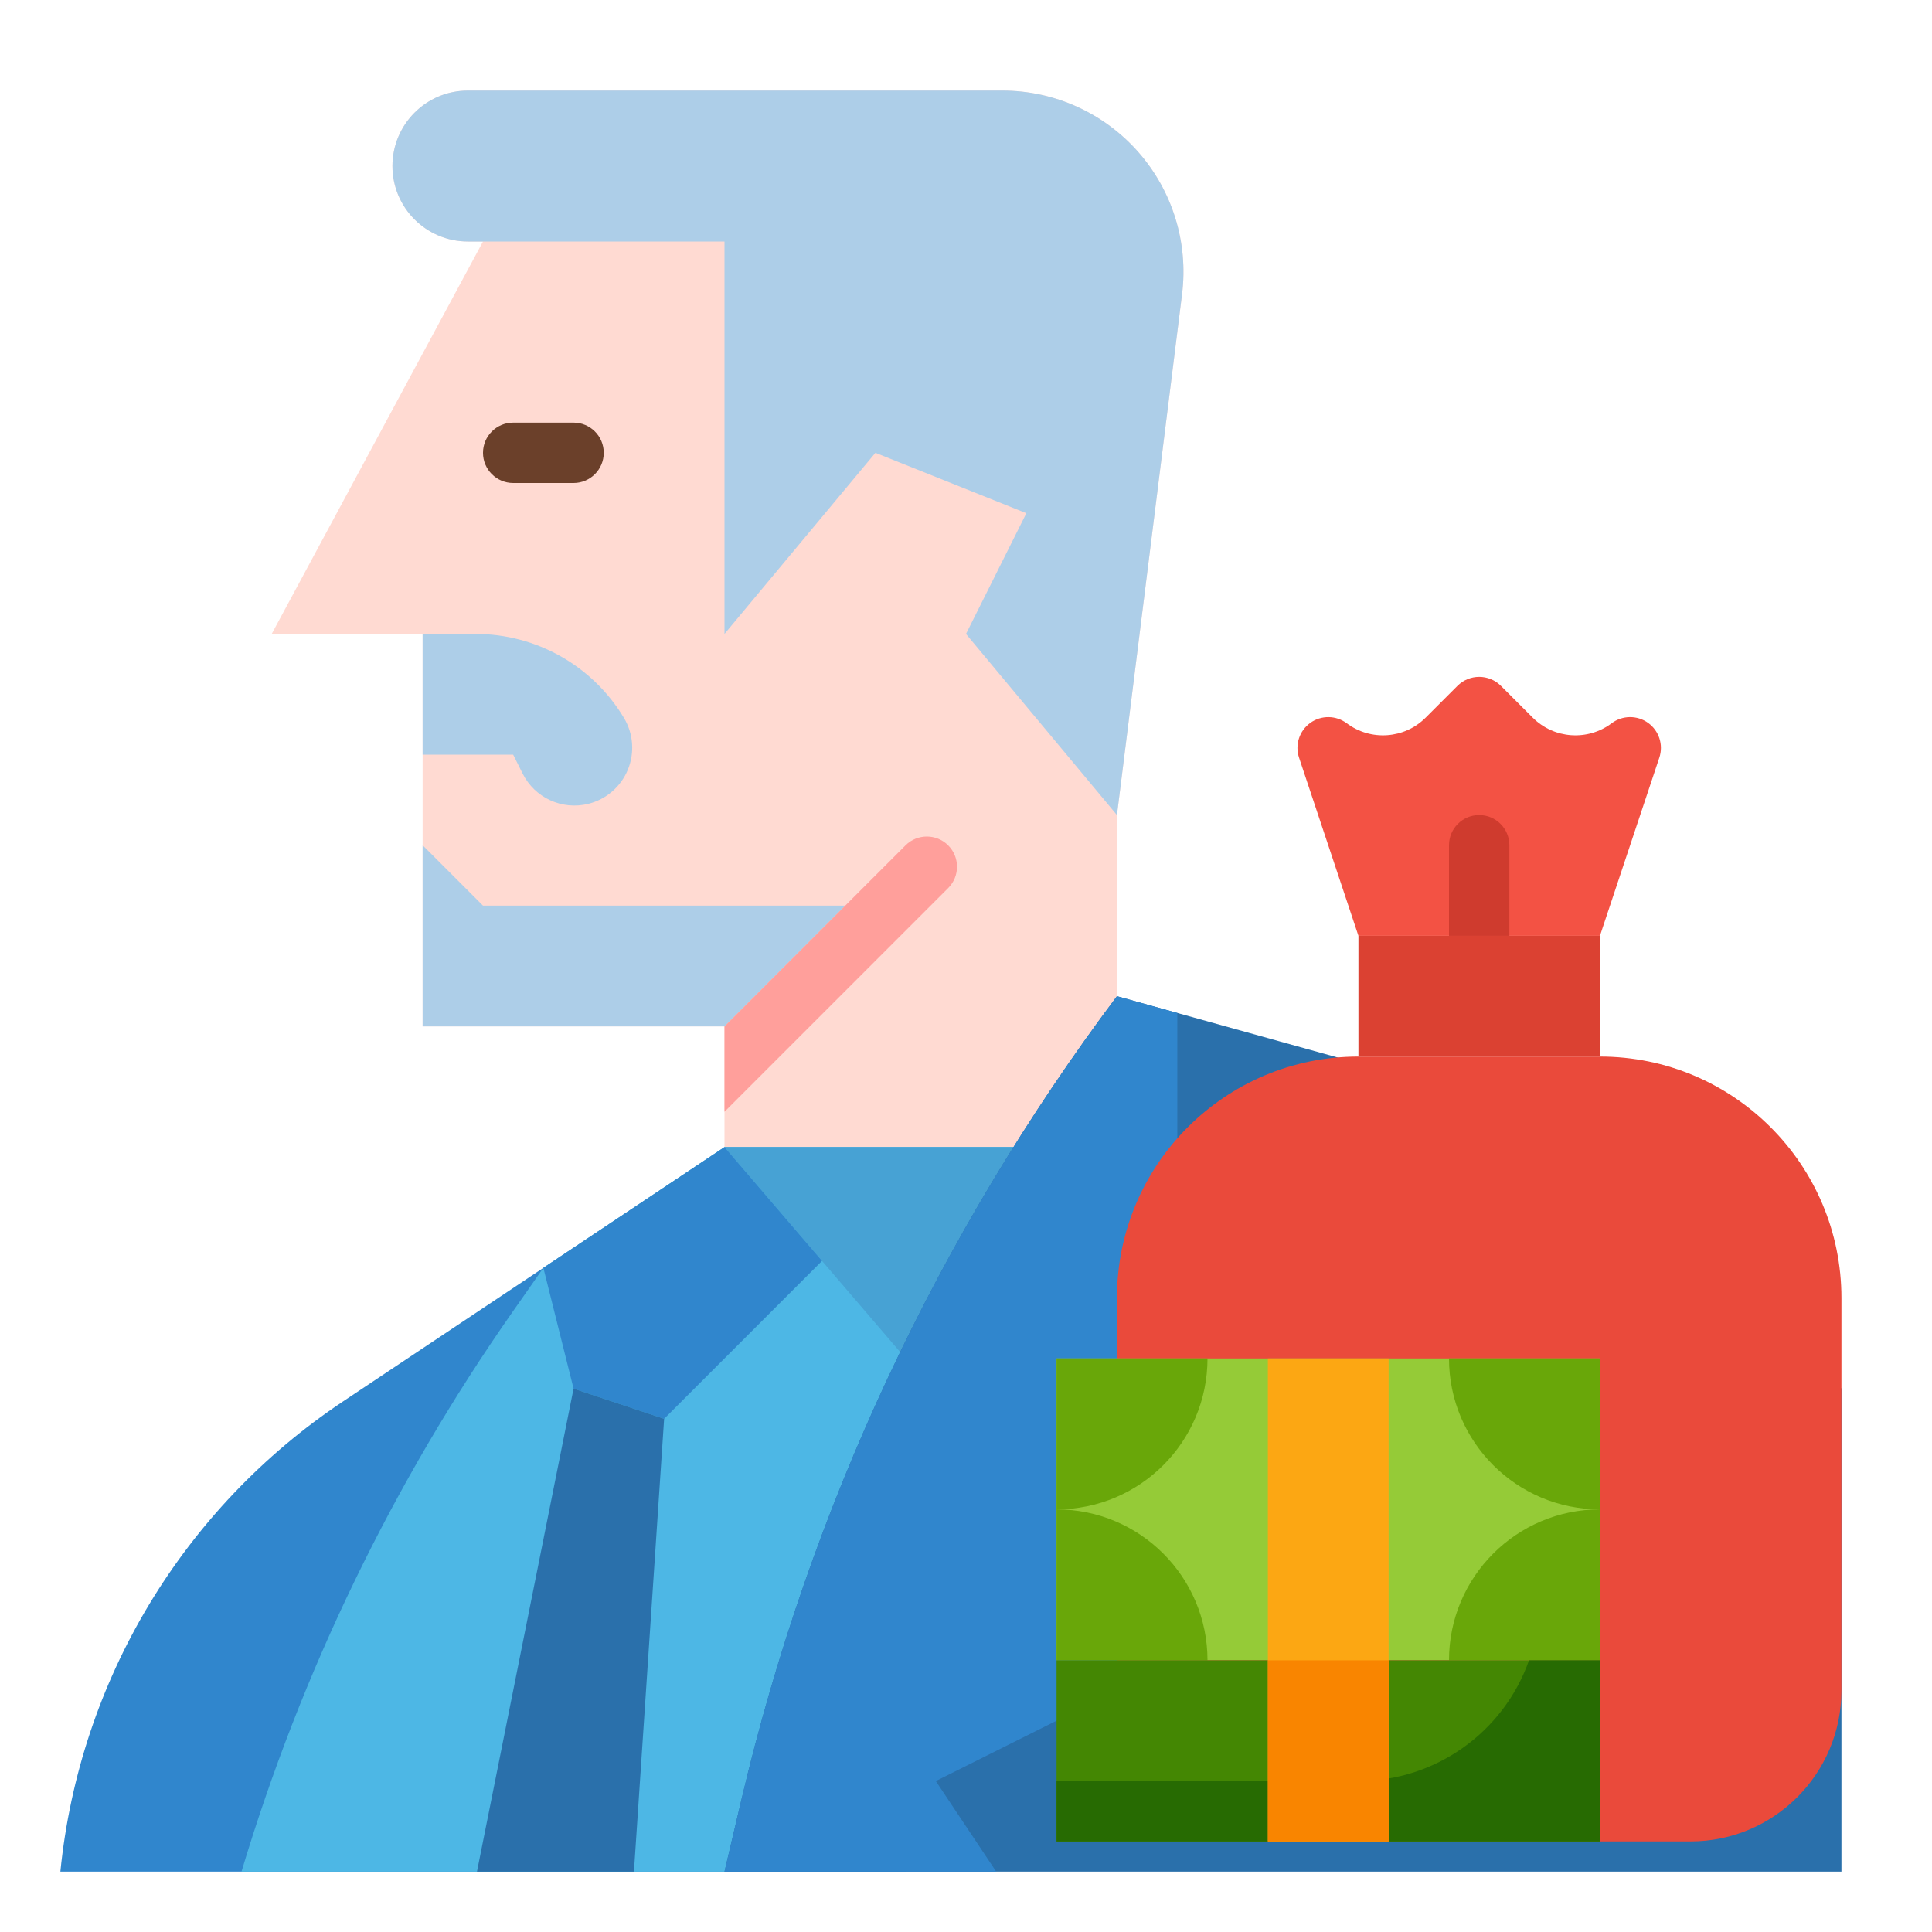
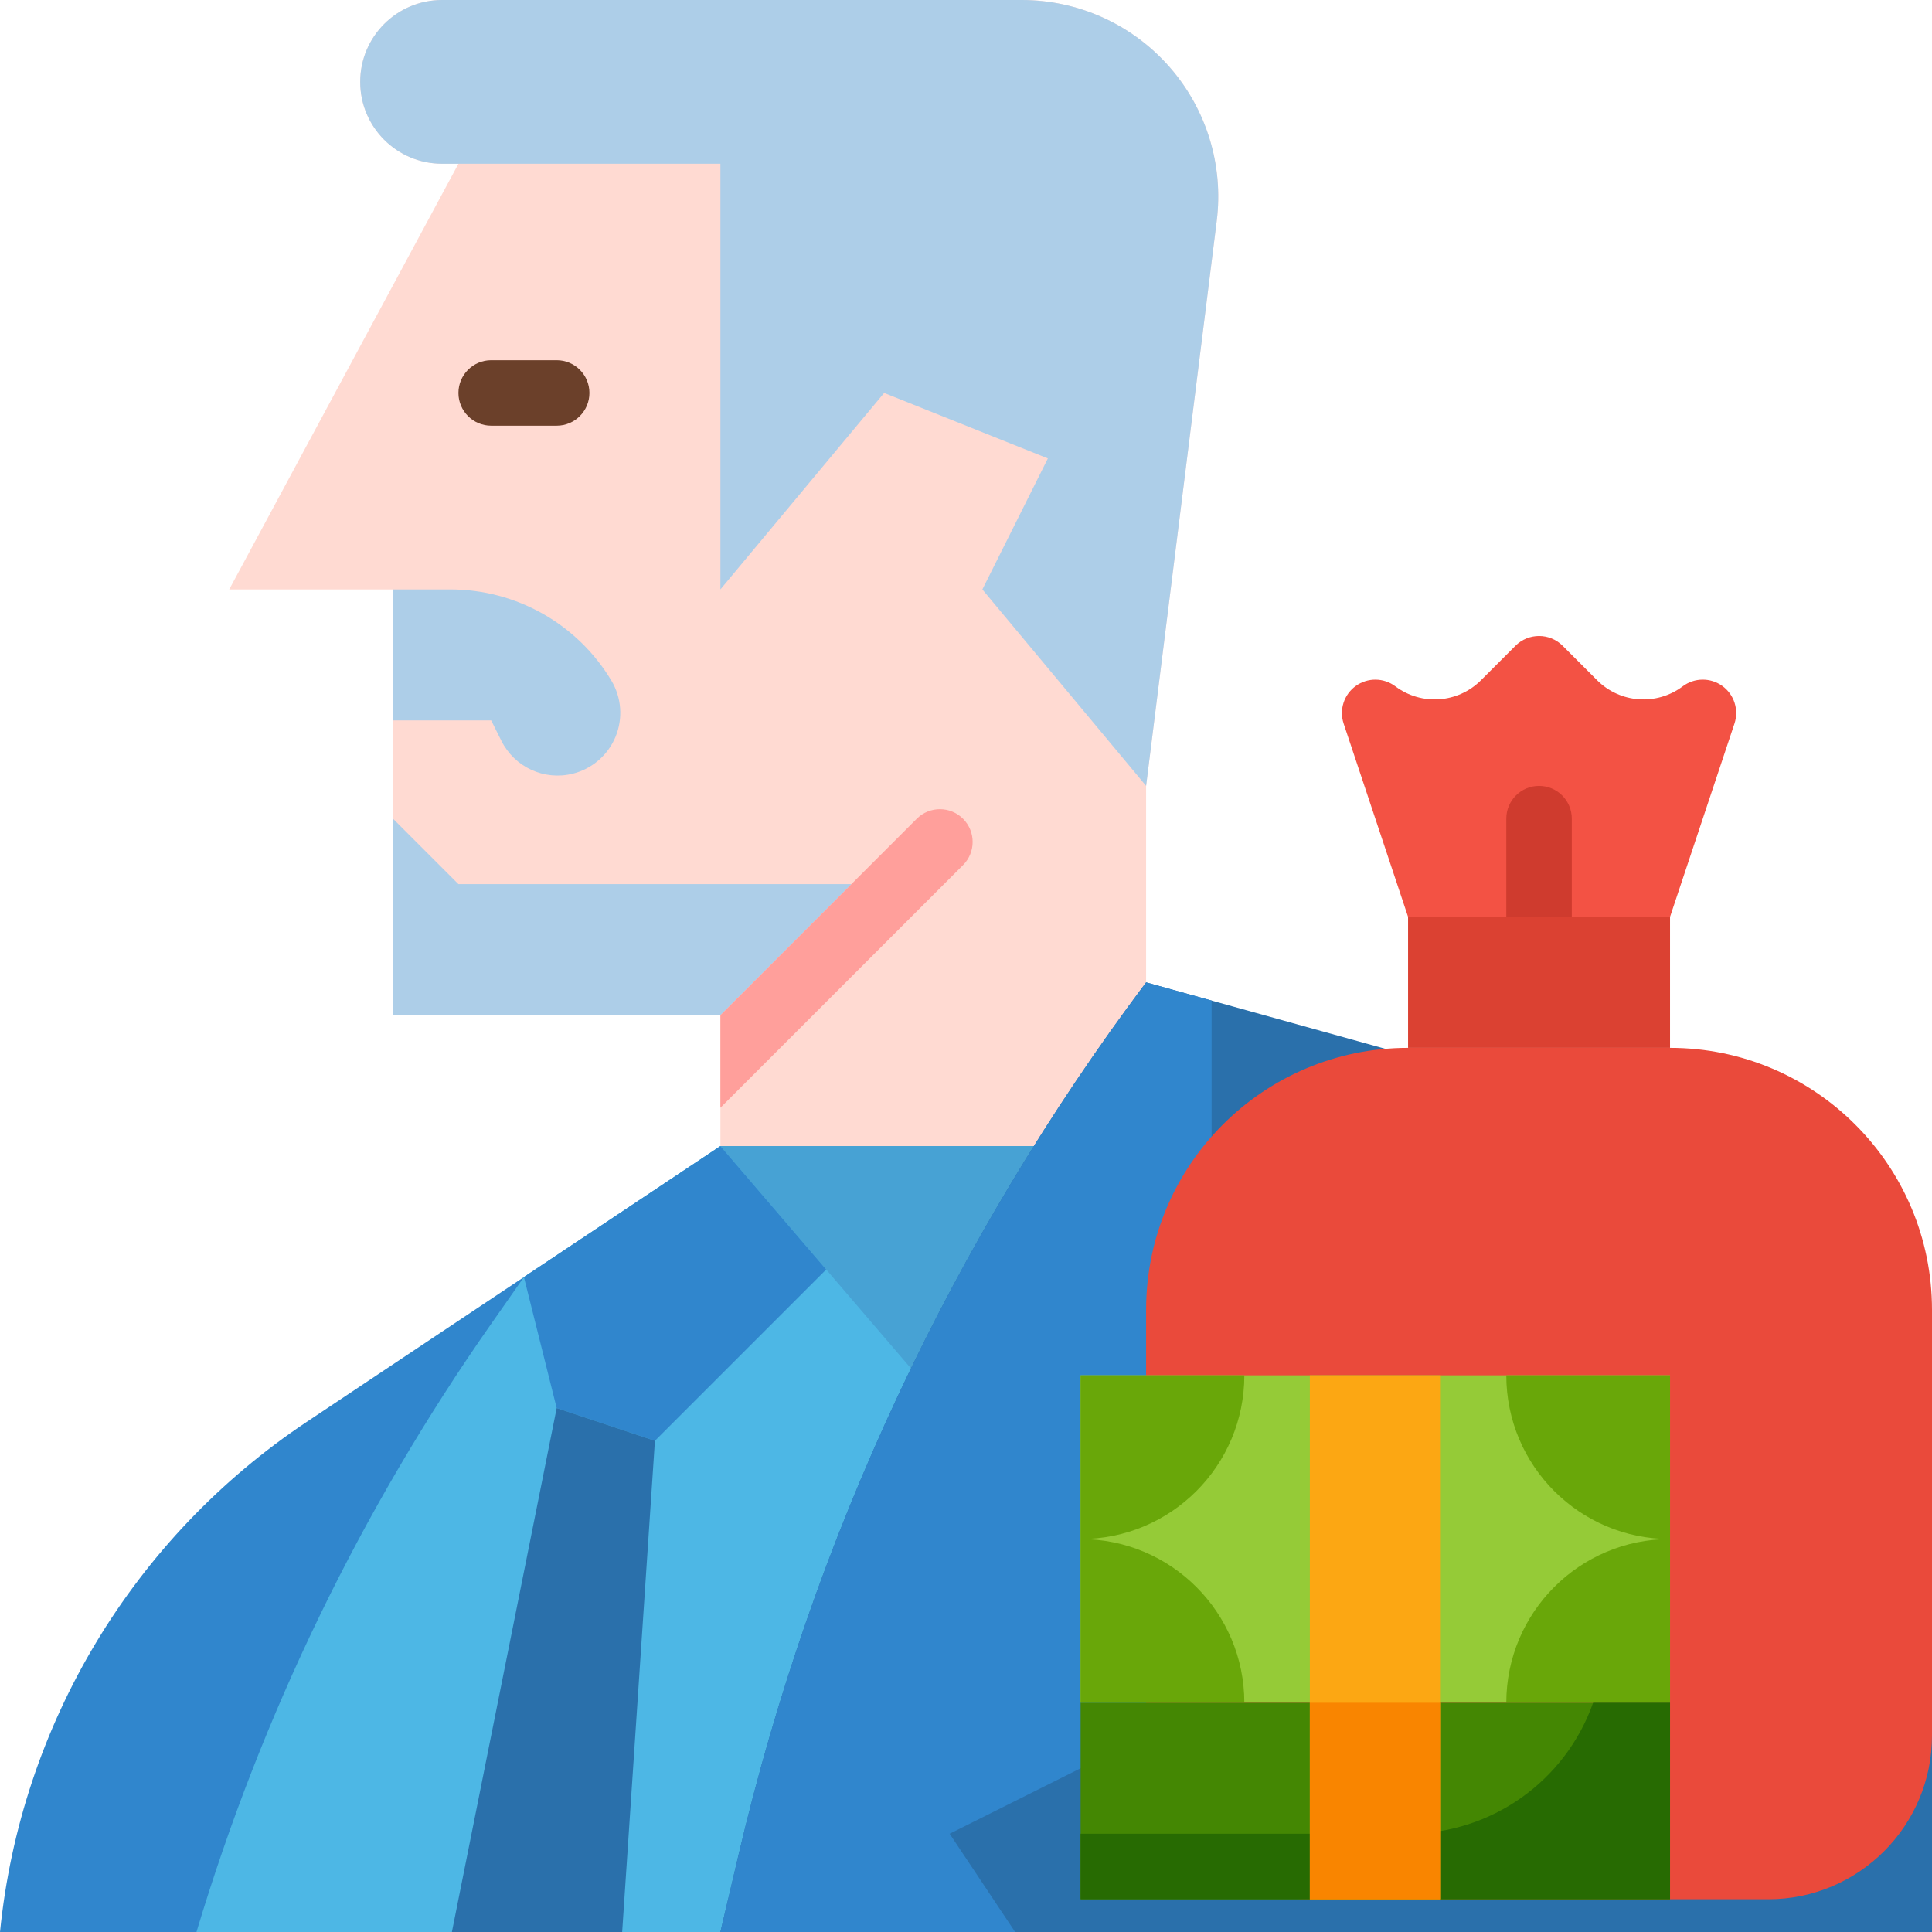
- <svg xmlns="http://www.w3.org/2000/svg" height="512" width="512">
-   <path d="M265.626 24H124a20 20 0 00-20 20 20 20 0 0020 20h4L72 168h40v104h80v32h76.564L296 264v-48l17.256-138.046A48 48 0 00265.626 24z" fill="#ffdad2" />
-   <path d="M280 304l-40 192H16a170.088 170.088 0 0174.896-124.597L192 304z" fill="#3086cd" />
-   <path d="M144 336l-8.103 11.576A518.758 518.758 0 0064 496h176l40-192h-88z" fill="#4db7e5" />
-   <path d="M192 64h-68a20 20 0 01-20-20 20 20 0 0120-20h141.626a48 48 0 0147.63 53.954L296 216l-40-48 16-32-40-16-40 48z" fill="#adcee8" />
-   <path d="M192 304h83.646L240 360z" fill="#47a2d4" />
-   <path d="M296 264a573.672 573.672 0 00-99.485 212.81L192 496h296V368a234.958 234.958 0 00-125.081-85.411z" fill="#2a70ab" />
-   <path d="M192 304l-48 32 8 32 24 8 41.846-41.846z" fill="#3086cd" />
-   <path d="M168 496l8-120-24-8-25.6 128z" fill="#2a70ab" />
-   <path d="M312 440V268.444L296 264a573.667 573.667 0 00-99.485 212.81L192 496h72l-16-24z" fill="#3086cd" />
-   <path d="M155.93 213.018a15.33 15.33 0 009.426-22.758A45.849 45.849 0 00126.041 168H112v32h24l2.501 5.001a15.328 15.328 0 0017.428 8.017zM112 224l16 16h96l-32 32h-80z" fill="#adcee8" />
-   <rect fill="#6b402a" height="16" rx="8" width="32" x="128" y="112" />
-   <path d="M192 294.627l59.313-59.313A8 8 0 00240 224l-48 48z" fill="#ff9f9b" />
-   <path d="M344.26 200.782L360 248h64l15.74-47.218a8.16 8.16 0 00-12.638-9.109v.001a16 16 0 01-20.914-1.486l-8.418-8.418a8.16 8.16 0 00-11.54 0l-8.418 8.418a16 16 0 01-20.913 1.486h-.001a8.16 8.16 0 00-12.637 9.108z" fill="#f35244" />
-   <path d="M400 248h-16v-24a8 8 0 018-8 8 8 0 018 8z" fill="#cf3b2e" />
-   <path d="M360 280h64a64 64 0 0164 64v104a40 40 0 01-40 40H336a40 40 0 01-40-40V344a64 64 0 0164-64z" fill="#ea4a3b" />
-   <path d="M360 248h64v32h-64z" fill="#db4132" />
-   <path d="M280 360h144v80H280z" fill="#95cb37" />
-   <g fill="#69a709">
-     <path d="M280 400a40 40 0 0040-40h-40zM320 440a40 40 0 00-40-40v40zM424 400a40 40 0 01-40-40h40zM384 440a40 40 0 0140-40v40z" />
+ <svg xmlns="http://www.w3.org/2000/svg" height="472" width="472" version="1.1" id="svg48">
+   <defs id="defs52" />
+   <g id="g79" transform="translate(-16,-24)">
+     <path id="path2" d="M 265.626,24 H 124 a 20,20 0 0 0 -20,20 20,20 0 0 0 20,20 h 4 L 72,168 h 40 v 104 h 80 v 32 h 76.564 L 296,264 V 216 L 313.256,77.954 A 48,48 0 0 0 265.626,24 Z" style="fill:#ffdad2" />
+     <path id="path4" d="M 280,304 240,496 H 16 A 170.088,170.088 0 0 1 90.896,371.403 L 192,304 Z" style="fill:#3086cd" />
+     <path id="path6" d="m 144,336 -8.103,11.576 A 518.758,518.758 0 0 0 64,496 h 176 l 40,-192 h -88 z" style="fill:#4db7e5" />
+     <path id="path8" d="M 192,64 H 124 A 20,20 0 0 1 104,44 20,20 0 0 1 124,24 h 141.626 a 48,48 0 0 1 47.63,53.954 L 296,216 l -40,-48 16,-32 -40,-16 -40,48 z" style="fill:#adcee8" />
+     <path id="path10" d="m 192,304 h 83.646 L 240,360 Z" style="fill:#47a2d4" />
+     <path id="path12" d="M 296,264 A 573.672,573.672 0 0 0 196.515,476.81 L 192,496 H 488 V 368 A 234.958,234.958 0 0 0 362.919,282.589 Z" style="fill:#2a70ab" />
+     <path id="path14" d="m 192,304 -48,32 8,32 24,8 41.846,-41.846 z" style="fill:#3086cd" />
+     <path id="path16" d="m 168,496 8,-120 -24,-8 -25.6,128 z" style="fill:#2a70ab" />
+     <path id="path18" d="M 312,440 V 268.444 L 296,264 A 573.667,573.667 0 0 0 196.515,476.81 L 192,496 h 72 l -16,-24 z" style="fill:#3086cd" />
+     <path id="path20" d="M 155.93,213.018 A 15.33,15.33 0 0 0 165.356,190.26 45.849,45.849 0 0 0 126.041,168 H 112 v 32 h 24 l 2.501,5.001 a 15.328,15.328 0 0 0 17.428,8.017 z M 112,224 l 16,16 h 96 l -32,32 h -80 z" style="fill:#adcee8" />
+     <rect id="rect22" y="112" x="128" width="32" rx="8" height="16" style="fill:#6b402a" />
+     <path id="path24" d="m 192,294.627 59.313,-59.313 A 8,8 0 0 0 240,224 l -48,48 z" style="fill:#ff9f9b" />
+     <path id="path26" d="M 344.26,200.782 360,248 h 64 l 15.74,-47.218 a 8.16,8.16 0 0 0 -12.638,-9.109 v 0.001 a 16,16 0 0 1 -20.914,-1.486 l -8.418,-8.418 a 8.16,8.16 0 0 0 -11.54,0 l -8.418,8.418 a 16,16 0 0 1 -20.913,1.486 h -10e-4 a 8.16,8.16 0 0 0 -12.637,9.108 z" style="fill:#f35244" />
+     <path id="path28" d="m 400,248 h -16 v -24 a 8,8 0 0 1 8,-8 8,8 0 0 1 8,8 z" style="fill:#cf3b2e" />
+     <path id="path30" d="m 360,280 h 64 a 64,64 0 0 1 64,64 v 104 a 40,40 0 0 1 -40,40 H 336 A 40,40 0 0 1 296,448 V 344 a 64,64 0 0 1 64,-64 z" style="fill:#ea4a3b" />
+     <path id="path32" d="m 360,248 h 64 v 32 h -64 z" style="fill:#db4132" />
+     <path id="path34" d="m 280,360 h 144 v 80 H 280 Z" style="fill:#95cb37" />
+     <g id="g38" style="fill:#69a709">
+       <path id="path36" d="m 280,400 a 40,40 0 0 0 40,-40 h -40 z m 40,40 a 40,40 0 0 0 -40,-40 v 40 z m 104,-40 a 40,40 0 0 1 -40,-40 h 40 z m -40,40 a 40,40 0 0 1 40,-40 v 40 z" />
+     </g>
+     <path id="path40" d="m 280,440 h 144 v 48 H 280 Z" style="fill:#448703" />
+     <path id="path42" d="M 405.21,440 A 47.976,47.976 0 0 1 360,472 h -80 v 16 h 144 v -48 z" style="fill:#276b02" />
+     <path id="path44" d="m 336,360 h 32 v 128 h -32 z" style="fill:#fca713" />
+     <path id="path46" d="m 336,440 h 32 v 48 h -32 z" style="fill:#f98500" />
  </g>
-   <path d="M280 440h144v48H280z" fill="#448703" />
-   <path d="M405.21 440A47.976 47.976 0 01360 472h-80v16h144v-48z" fill="#276b02" />
-   <path d="M336 360h32v128h-32z" fill="#fca713" />
-   <path d="M336 440h32v48h-32z" fill="#f98500" />
</svg>
